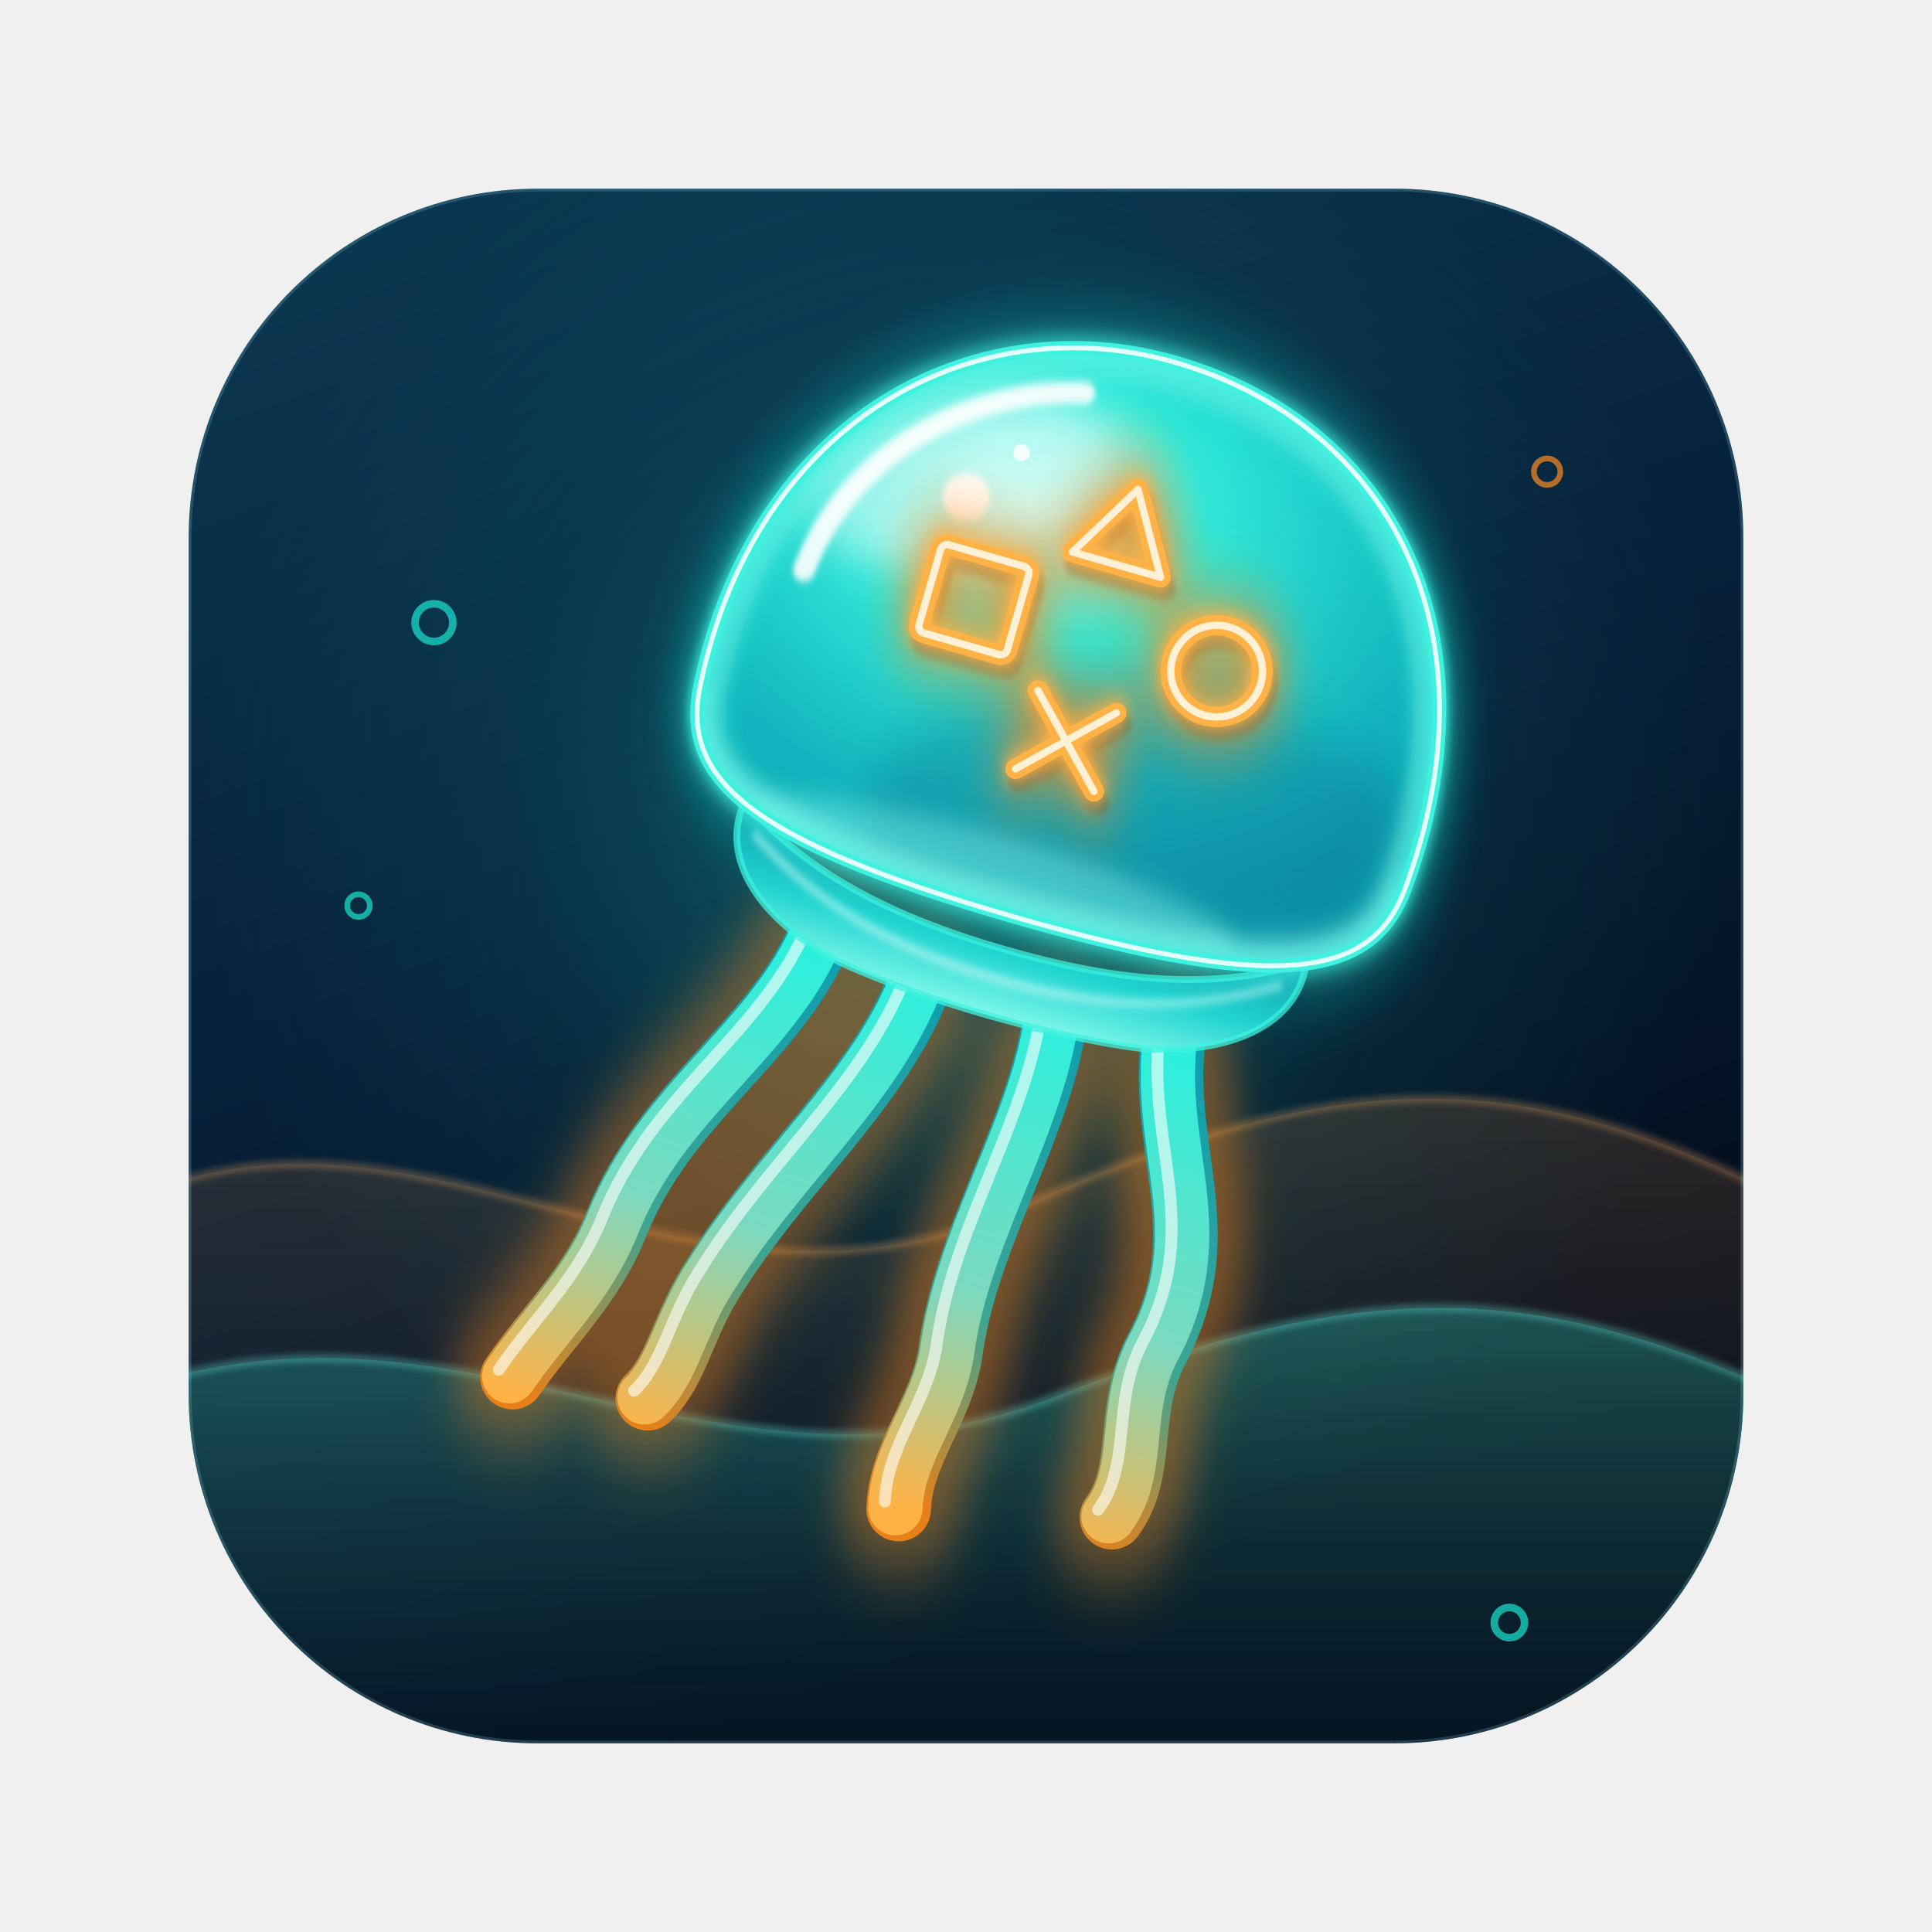
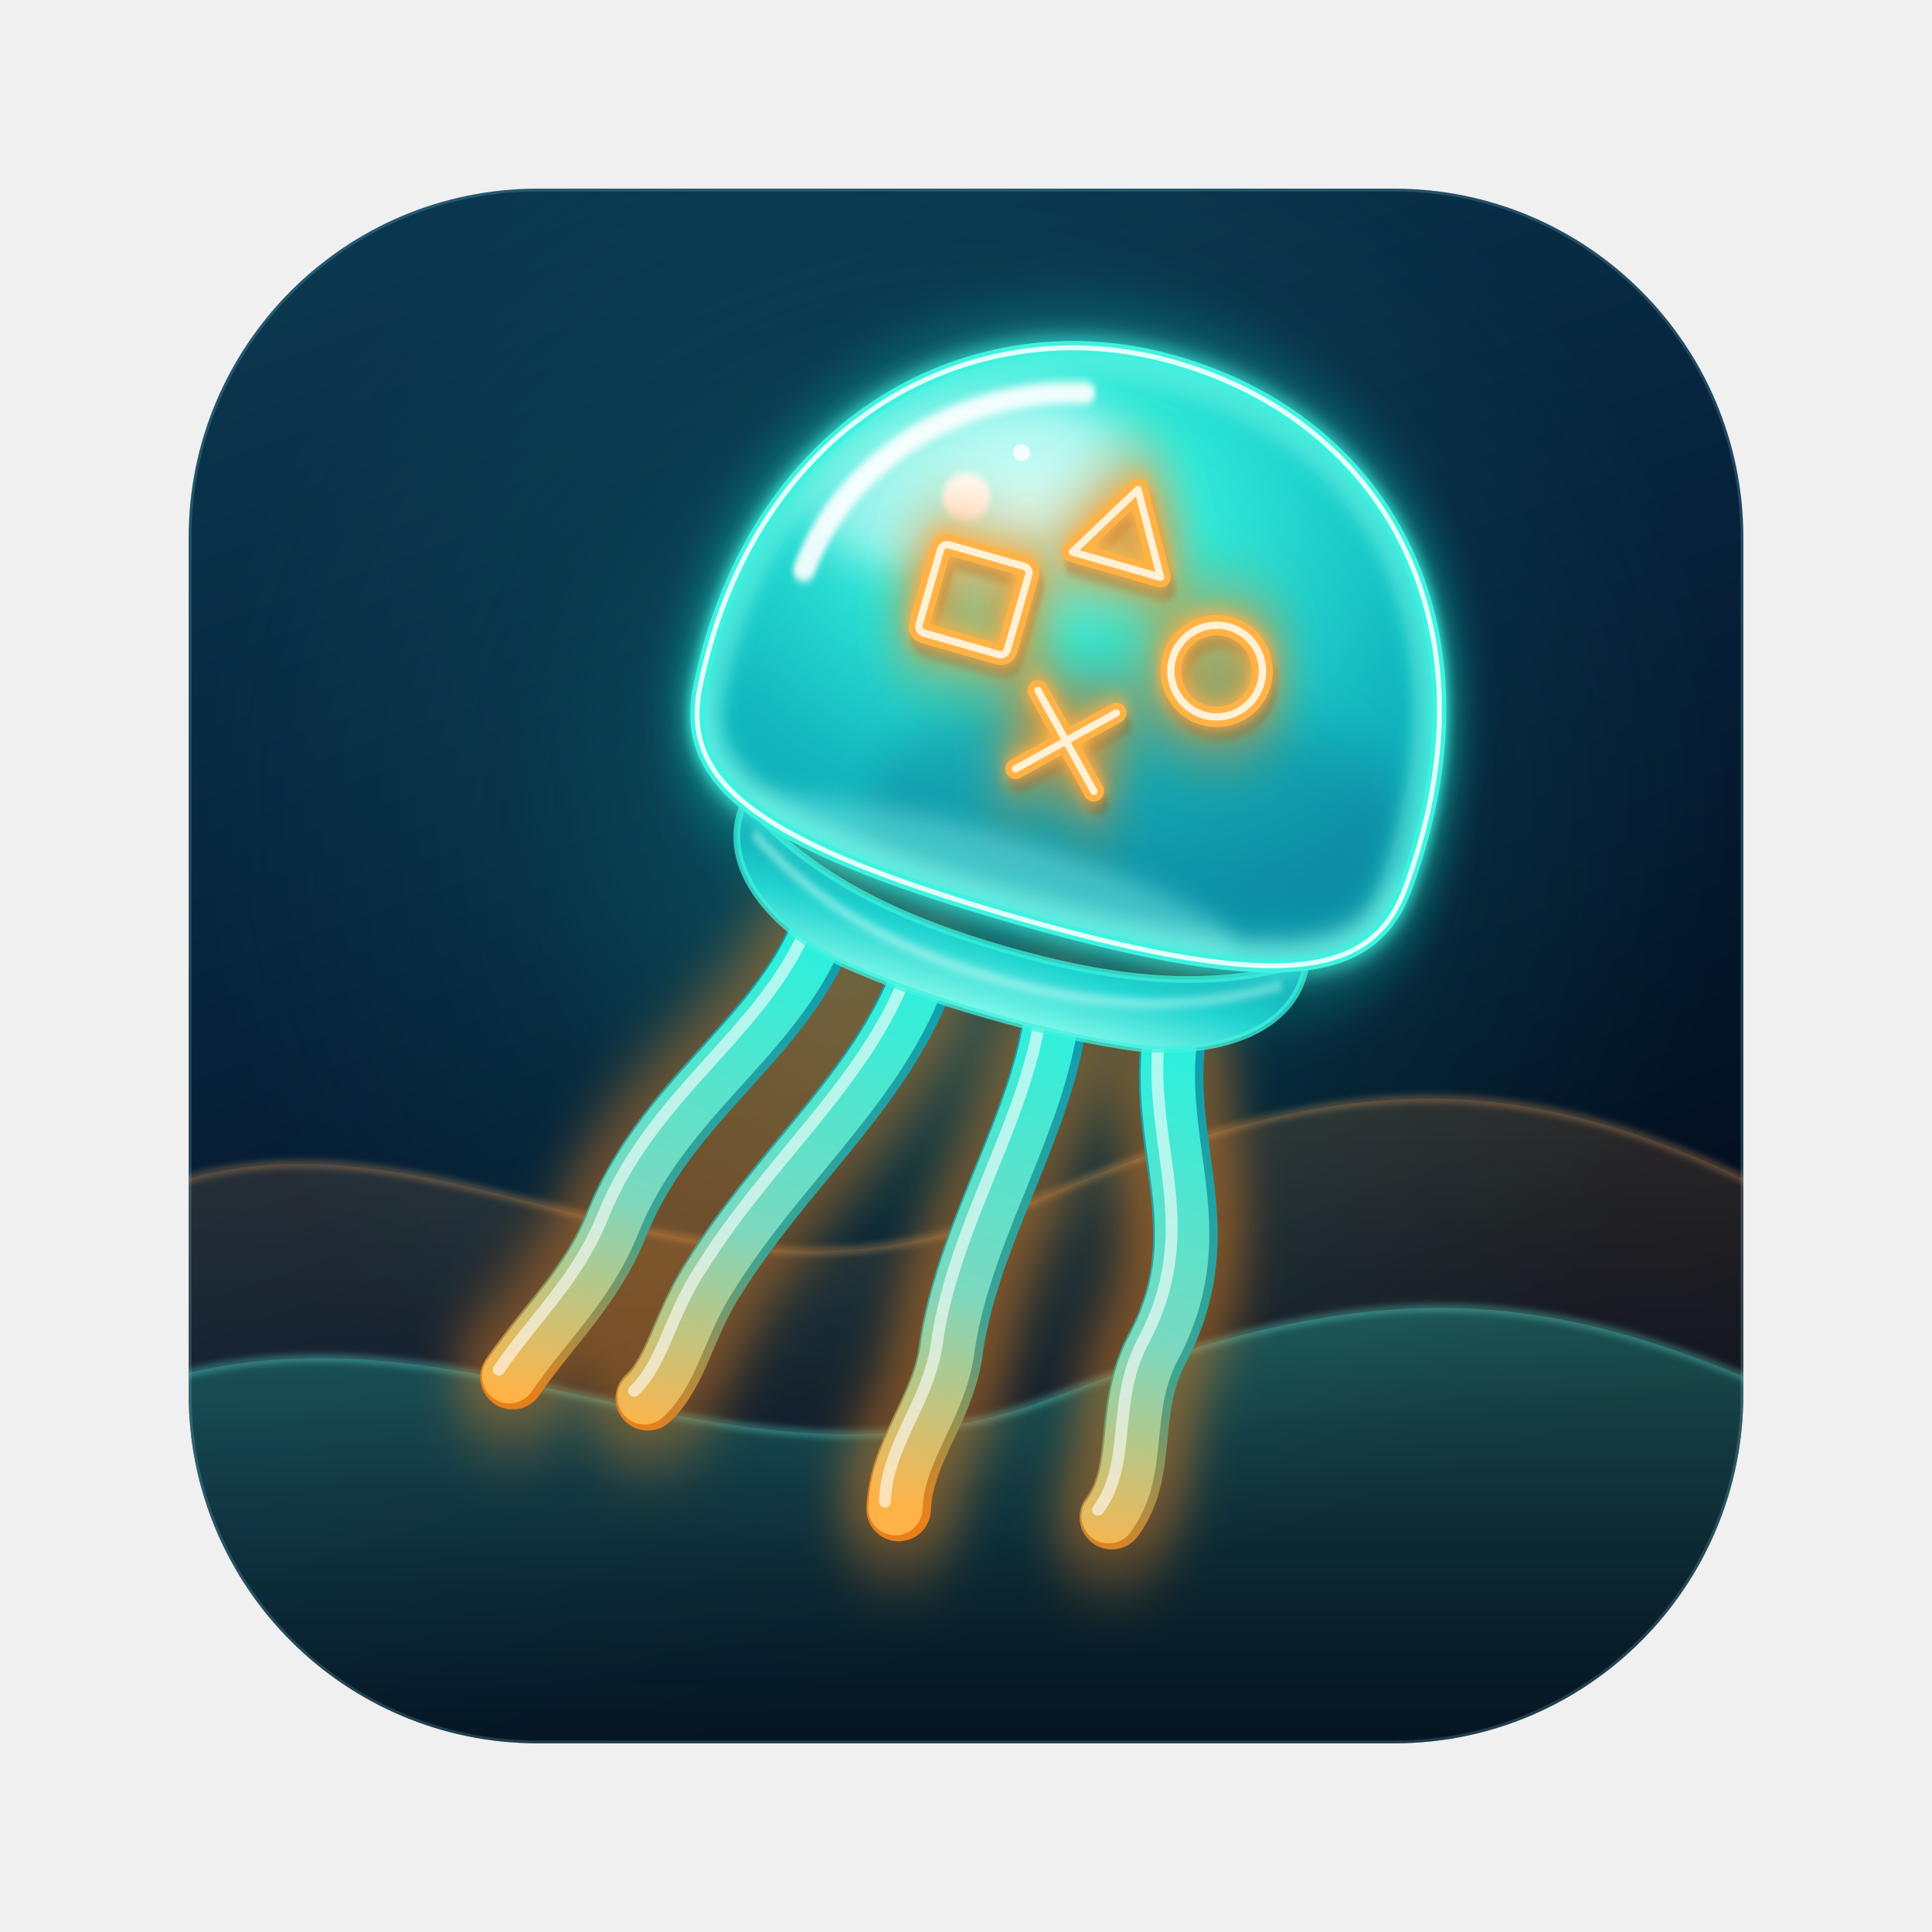
<svg xmlns="http://www.w3.org/2000/svg" viewBox="0 0 1024 1024" width="1024" height="1024">
  <defs>
    <linearGradient id="bg" x1="0" y1="0" x2="0.35" y2="1">
      <stop offset="0" stop-color="#0b3a52" />
      <stop offset="0.5" stop-color="#06213a" />
      <stop offset="1" stop-color="#020a18" />
    </linearGradient>
    <radialGradient id="halo" cx="0.5" cy="0.4" r="0.5">
      <stop offset="0" stop-color="#19e6d2" stop-opacity="0.32" />
      <stop offset="0.6" stop-color="#19e6d2" stop-opacity="0.07" />
      <stop offset="1" stop-color="#19e6d2" stop-opacity="0" />
    </radialGradient>
    <linearGradient id="wave1" x1="0" y1="0" x2="0" y2="1">
      <stop offset="0" stop-color="#27f0da" stop-opacity="0.26" />
      <stop offset="1" stop-color="#0a5a6a" stop-opacity="0.03" />
    </linearGradient>
    <linearGradient id="wave2" x1="0" y1="0" x2="0" y2="1">
      <stop offset="0" stop-color="#ff9a3d" stop-opacity="0.16" />
      <stop offset="1" stop-color="#0a3a6a" stop-opacity="0.02" />
    </linearGradient>
    <clipPath id="tile">
      <rect x="100" y="100" width="824" height="824" rx="185" />
    </clipPath>
    <clipPath id="domeClip">
      <path d="M-216 8 C-228 -152 -122 -252 0 -252 C132 -252 228 -152 216 8 C212 62 168 88 0 88 C-168 88 -212 62 -216 8 Z" />
    </clipPath>
    <radialGradient id="body" cx="0.36" cy="0.3" r="0.82">
      <stop offset="0" stop-color="#9ffcf2" />
      <stop offset="0.3" stop-color="#2fe8d8" />
      <stop offset="0.66" stop-color="#14b8bf" />
      <stop offset="1" stop-color="#0a8aa6" />
    </radialGradient>
    <linearGradient id="skirt" x1="0" y1="0" x2="0" y2="1">
      <stop offset="0" stop-color="#0f8fa8" />
      <stop offset="0.55" stop-color="#25d3d0" />
      <stop offset="1" stop-color="#7ff8ea" />
    </linearGradient>
    <linearGradient id="tent" gradientUnits="userSpaceOnUse" x1="0" y1="140" x2="0" y2="440">
      <stop offset="0" stop-color="#2cf0dc" />
      <stop offset="0.55" stop-color="#7ad9c0" />
      <stop offset="1" stop-color="#ffb347" />
    </linearGradient>
    <linearGradient id="tentShade" gradientUnits="userSpaceOnUse" x1="0" y1="140" x2="0" y2="440">
      <stop offset="0" stop-color="#0f9fb0" />
      <stop offset="0.6" stop-color="#3da593" />
      <stop offset="1" stop-color="#e8801a" />
    </linearGradient>
    <radialGradient id="floor" cx="0.5" cy="0.5" r="0.5">
      <stop offset="0" stop-color="#000" stop-opacity="0.45" />
      <stop offset="1" stop-color="#000" stop-opacity="0" />
    </radialGradient>
    <filter id="glowBig" x="-40%" y="-40%" width="180%" height="180%">
      <feGaussianBlur stdDeviation="17" />
    </filter>
    <filter id="glowSmall" x="-40%" y="-40%" width="180%" height="180%">
      <feGaussianBlur stdDeviation="5" />
    </filter>
    <filter id="soft" x="-20%" y="-20%" width="140%" height="140%">
      <feGaussianBlur stdDeviation="2" />
    </filter>
    <filter id="blur6" x="-50%" y="-50%" width="200%" height="200%">
      <feGaussianBlur stdDeviation="6" />
    </filter>
    <filter id="blur14" x="-50%" y="-50%" width="200%" height="200%">
      <feGaussianBlur stdDeviation="14" />
    </filter>
  </defs>
  <g clip-path="url(#tile)">
    <rect x="100" y="100" width="824" height="824" fill="url(#bg)" />
    <rect x="100" y="100" width="824" height="824" fill="url(#halo)" />
    <path d="M60 640 C220 560 360 720 540 640 S820 560 990 660 L990 980 L60 980 Z" fill="url(#wave2)" />
    <path d="M60 740 C240 670 380 810 560 740 S830 680 990 760 L990 980 L60 980 Z" fill="url(#wave1)" />
    <g fill="none" stroke-linecap="round">
      <path d="M60 640 C220 560 360 720 540 640 S820 560 990 660" stroke="#ffb066" stroke-opacity="0.4" stroke-width="3" filter="url(#soft)" />
      <path d="M60 740 C240 670 380 810 560 740 S830 680 990 760" stroke="#6ff5e6" stroke-opacity="0.45" stroke-width="3" filter="url(#soft)" />
    </g>
    <rect x="100" y="100" width="824" height="824" fill="none" stroke="#9fefff" stroke-opacity="0.18" stroke-width="3" rx="185" />
-   </g>
-   <g fill="none" stroke="#19e6d2" stroke-linecap="round" opacity="0.7">
-     <circle cx="230" cy="330" r="10" stroke-width="4" />
-     <circle cx="190" cy="480" r="6" stroke-width="3" />
-     <circle cx="800" cy="860" r="8" stroke-width="4" />
-     <circle cx="820" cy="250" r="7" stroke-width="3" stroke="#ff8a1f" />
  </g>
  <g transform="translate(560 410) rotate(16) scale(0.9)">
    <g fill="none" stroke-linecap="round" stroke-linejoin="round">
      <g stroke="#ff8a1f" stroke-width="72" opacity="0.42" filter="url(#glowBig)">
        <path d="M-108 134 C-118 200 -168 250 -176 326 C-180 366 -198 394 -210 430" />
        <path d="M-44 146 C-52 212 -92 270 -112 340 C-122 372 -118 400 -130 420" />
        <path d="M40 148 C46 212 24 280 34 346 C38 380 22 410 30 442" />
        <path d="M110 136 C122 200 166 236 150 310 C142 350 164 380 152 412" />
      </g>
      <g stroke="url(#tentShade)" stroke-width="38">
        <path d="M-108 134 C-118 200 -168 250 -176 326 C-180 366 -198 394 -210 430" />
        <path d="M-44 146 C-52 212 -92 270 -112 340 C-122 372 -118 400 -130 420" />
        <path d="M40 148 C46 212 24 280 34 346 C38 380 22 410 30 442" />
        <path d="M110 136 C122 200 166 236 150 310 C142 350 164 380 152 412" />
      </g>
      <g stroke="url(#tent)" stroke-width="32" transform="translate(-2 0)">
        <path d="M-108 134 C-118 200 -168 250 -176 326 C-180 366 -198 394 -210 430" />
        <path d="M-44 146 C-52 212 -92 270 -112 340 C-122 372 -118 400 -130 420" />
        <path d="M40 148 C46 212 24 280 34 346 C38 380 22 410 30 442" />
        <path d="M110 136 C122 200 166 236 150 310 C142 350 164 380 152 412" />
      </g>
      <g stroke="#ffffff" stroke-opacity="0.6" stroke-width="7" transform="translate(-9 -2)">
        <path d="M-108 134 C-118 200 -168 250 -176 326 C-180 366 -198 394 -210 430" />
        <path d="M-44 146 C-52 212 -92 270 -112 340 C-122 372 -118 400 -130 420" />
        <path d="M40 148 C46 212 24 280 34 346 C38 380 22 410 30 442" />
        <path d="M110 136 C122 200 166 236 150 310 C142 350 164 380 152 412" />
      </g>
    </g>
    <path d="M-172 66 C-122 100 -60 108 0 108 C60 108 122 100 172 66 C178 104 142 132 92 142 C40 150 -40 150 -92 142 C-142 132 -178 104 -172 66 Z" fill="url(#skirt)" />
    <path d="M-160 84 C-110 116 -56 126 0 126 C56 126 110 116 160 84" fill="none" stroke="#e3fffb" stroke-opacity="0.55" stroke-width="5" stroke-linecap="round" filter="url(#soft)" />
    <path d="M-172 66 C-122 100 -60 108 0 108 C60 108 122 100 172 66 C178 104 142 132 92 142 C40 150 -40 150 -92 142 C-142 132 -178 104 -172 66 Z" fill="none" stroke="#3ff2e0" stroke-width="4" stroke-opacity="0.75" />
    <path d="M-216 8 C-228 -152 -122 -252 0 -252 C132 -252 228 -152 216 8 C212 62 168 88 0 88 C-168 88 -212 62 -216 8 Z" fill="url(#body)" />
    <g clip-path="url(#domeClip)">
      <ellipse cx="86" cy="52" rx="190" ry="120" fill="#0a6a8a" opacity="0.32" filter="url(#blur14)" />
      <ellipse cx="-20" cy="70" rx="150" ry="26" fill="#9ffcf0" opacity="0.4" filter="url(#blur6)" />
      <path d="M-216 8 C-228 -152 -122 -252 0 -252 C132 -252 228 -152 216 8 C212 62 168 88 0 88 C-168 88 -212 62 -216 8 Z" fill="none" stroke="#9ffcf0" stroke-width="30" opacity="0.5" filter="url(#blur6)" />
      <path d="M-216 8 C-212 62 -168 88 0 88 C168 88 212 62 216 8" fill="none" stroke="#c9fff8" stroke-width="12" opacity="0.7" filter="url(#blur6)" />
      <ellipse cx="-96" cy="-150" rx="96" ry="52" fill="#fff" opacity="0.5" filter="url(#blur14)" transform="rotate(-24 -96 -150)" />
    </g>
    <g fill="none" stroke-linecap="round" stroke-linejoin="round">
      <g stroke="#19e6d2" stroke-width="19.2" opacity="0.64" filter="url(#glowBig)">
        <path d="M-216 8 C-228 -152 -122 -252 0 -252 C132 -252 228 -152 216 8 C212 62 168 88 0 88 C-168 88 -212 62 -216 8 Z" />
      </g>
      <g stroke="#3ff2e0" stroke-width="9.6" filter="url(#glowSmall)">
        <path d="M-216 8 C-228 -152 -122 -252 0 -252 C132 -252 228 -152 216 8 C212 62 168 88 0 88 C-168 88 -212 62 -216 8 Z" />
      </g>
      <g stroke="#3ff2e0" stroke-width="8">
        <path d="M-216 8 C-228 -152 -122 -252 0 -252 C132 -252 228 -152 216 8 C212 62 168 88 0 88 C-168 88 -212 62 -216 8 Z" />
      </g>
      <g stroke="#e3fffb" stroke-width="2.88">
        <path d="M-216 8 C-228 -152 -122 -252 0 -252 C132 -252 228 -152 216 8 C212 62 168 88 0 88 C-168 88 -212 62 -216 8 Z" />
      </g>
    </g>
    <path d="M-176 -74 C-170 -148 -112 -204 -46 -220" fill="none" stroke="#fff" stroke-opacity="0.9" stroke-width="13" stroke-linecap="round" filter="url(#soft)" />
    <circle cx="-96" cy="-142" r="14" fill="#fff" filter="url(#soft)" />
    <circle cx="-72" cy="-176" r="5" fill="#fff" opacity="0.8" />
    <g transform="translate(4 6)" opacity="0.5" stroke="#04384f" stroke-width="13" filter="url(#soft)">
      <g fill="none" stroke-linecap="round" stroke-linejoin="round">
        <path d="M-27 -128 L0 -174 L27 -128 Z" />
        <circle cx="74" cy="-84" r="27" />
        <path d="M-24 -44 l48 48 M24 -44 l-48 48" />
        <rect x="-102" y="-112" width="54" height="54" rx="4" />
      </g>
    </g>
    <g fill="none" stroke-linecap="round" stroke-linejoin="round">
      <g stroke="#ff8a1f" stroke-width="28.8" opacity="0.8" filter="url(#glowBig)">
        <g fill="none" stroke-linecap="round" stroke-linejoin="round">
          <path d="M-27 -128 L0 -174 L27 -128 Z" />
          <circle cx="74" cy="-84" r="27" />
          <path d="M-24 -44 l48 48 M24 -44 l-48 48" />
          <rect x="-102" y="-112" width="54" height="54" rx="4" />
        </g>
      </g>
      <g stroke="#ffb347" stroke-width="14.4" filter="url(#glowSmall)">
        <g fill="none" stroke-linecap="round" stroke-linejoin="round">
          <path d="M-27 -128 L0 -174 L27 -128 Z" />
          <circle cx="74" cy="-84" r="27" />
          <path d="M-24 -44 l48 48 M24 -44 l-48 48" />
          <rect x="-102" y="-112" width="54" height="54" rx="4" />
        </g>
      </g>
      <g stroke="#ffb347" stroke-width="12">
        <g fill="none" stroke-linecap="round" stroke-linejoin="round">
          <path d="M-27 -128 L0 -174 L27 -128 Z" />
          <circle cx="74" cy="-84" r="27" />
          <path d="M-24 -44 l48 48 M24 -44 l-48 48" />
          <rect x="-102" y="-112" width="54" height="54" rx="4" />
        </g>
      </g>
      <g stroke="#fff1d6" stroke-width="4.32">
        <g fill="none" stroke-linecap="round" stroke-linejoin="round">
          <path d="M-27 -128 L0 -174 L27 -128 Z" />
          <circle cx="74" cy="-84" r="27" />
          <path d="M-24 -44 l48 48 M24 -44 l-48 48" />
          <rect x="-102" y="-112" width="54" height="54" rx="4" />
        </g>
      </g>
    </g>
  </g>
</svg>
